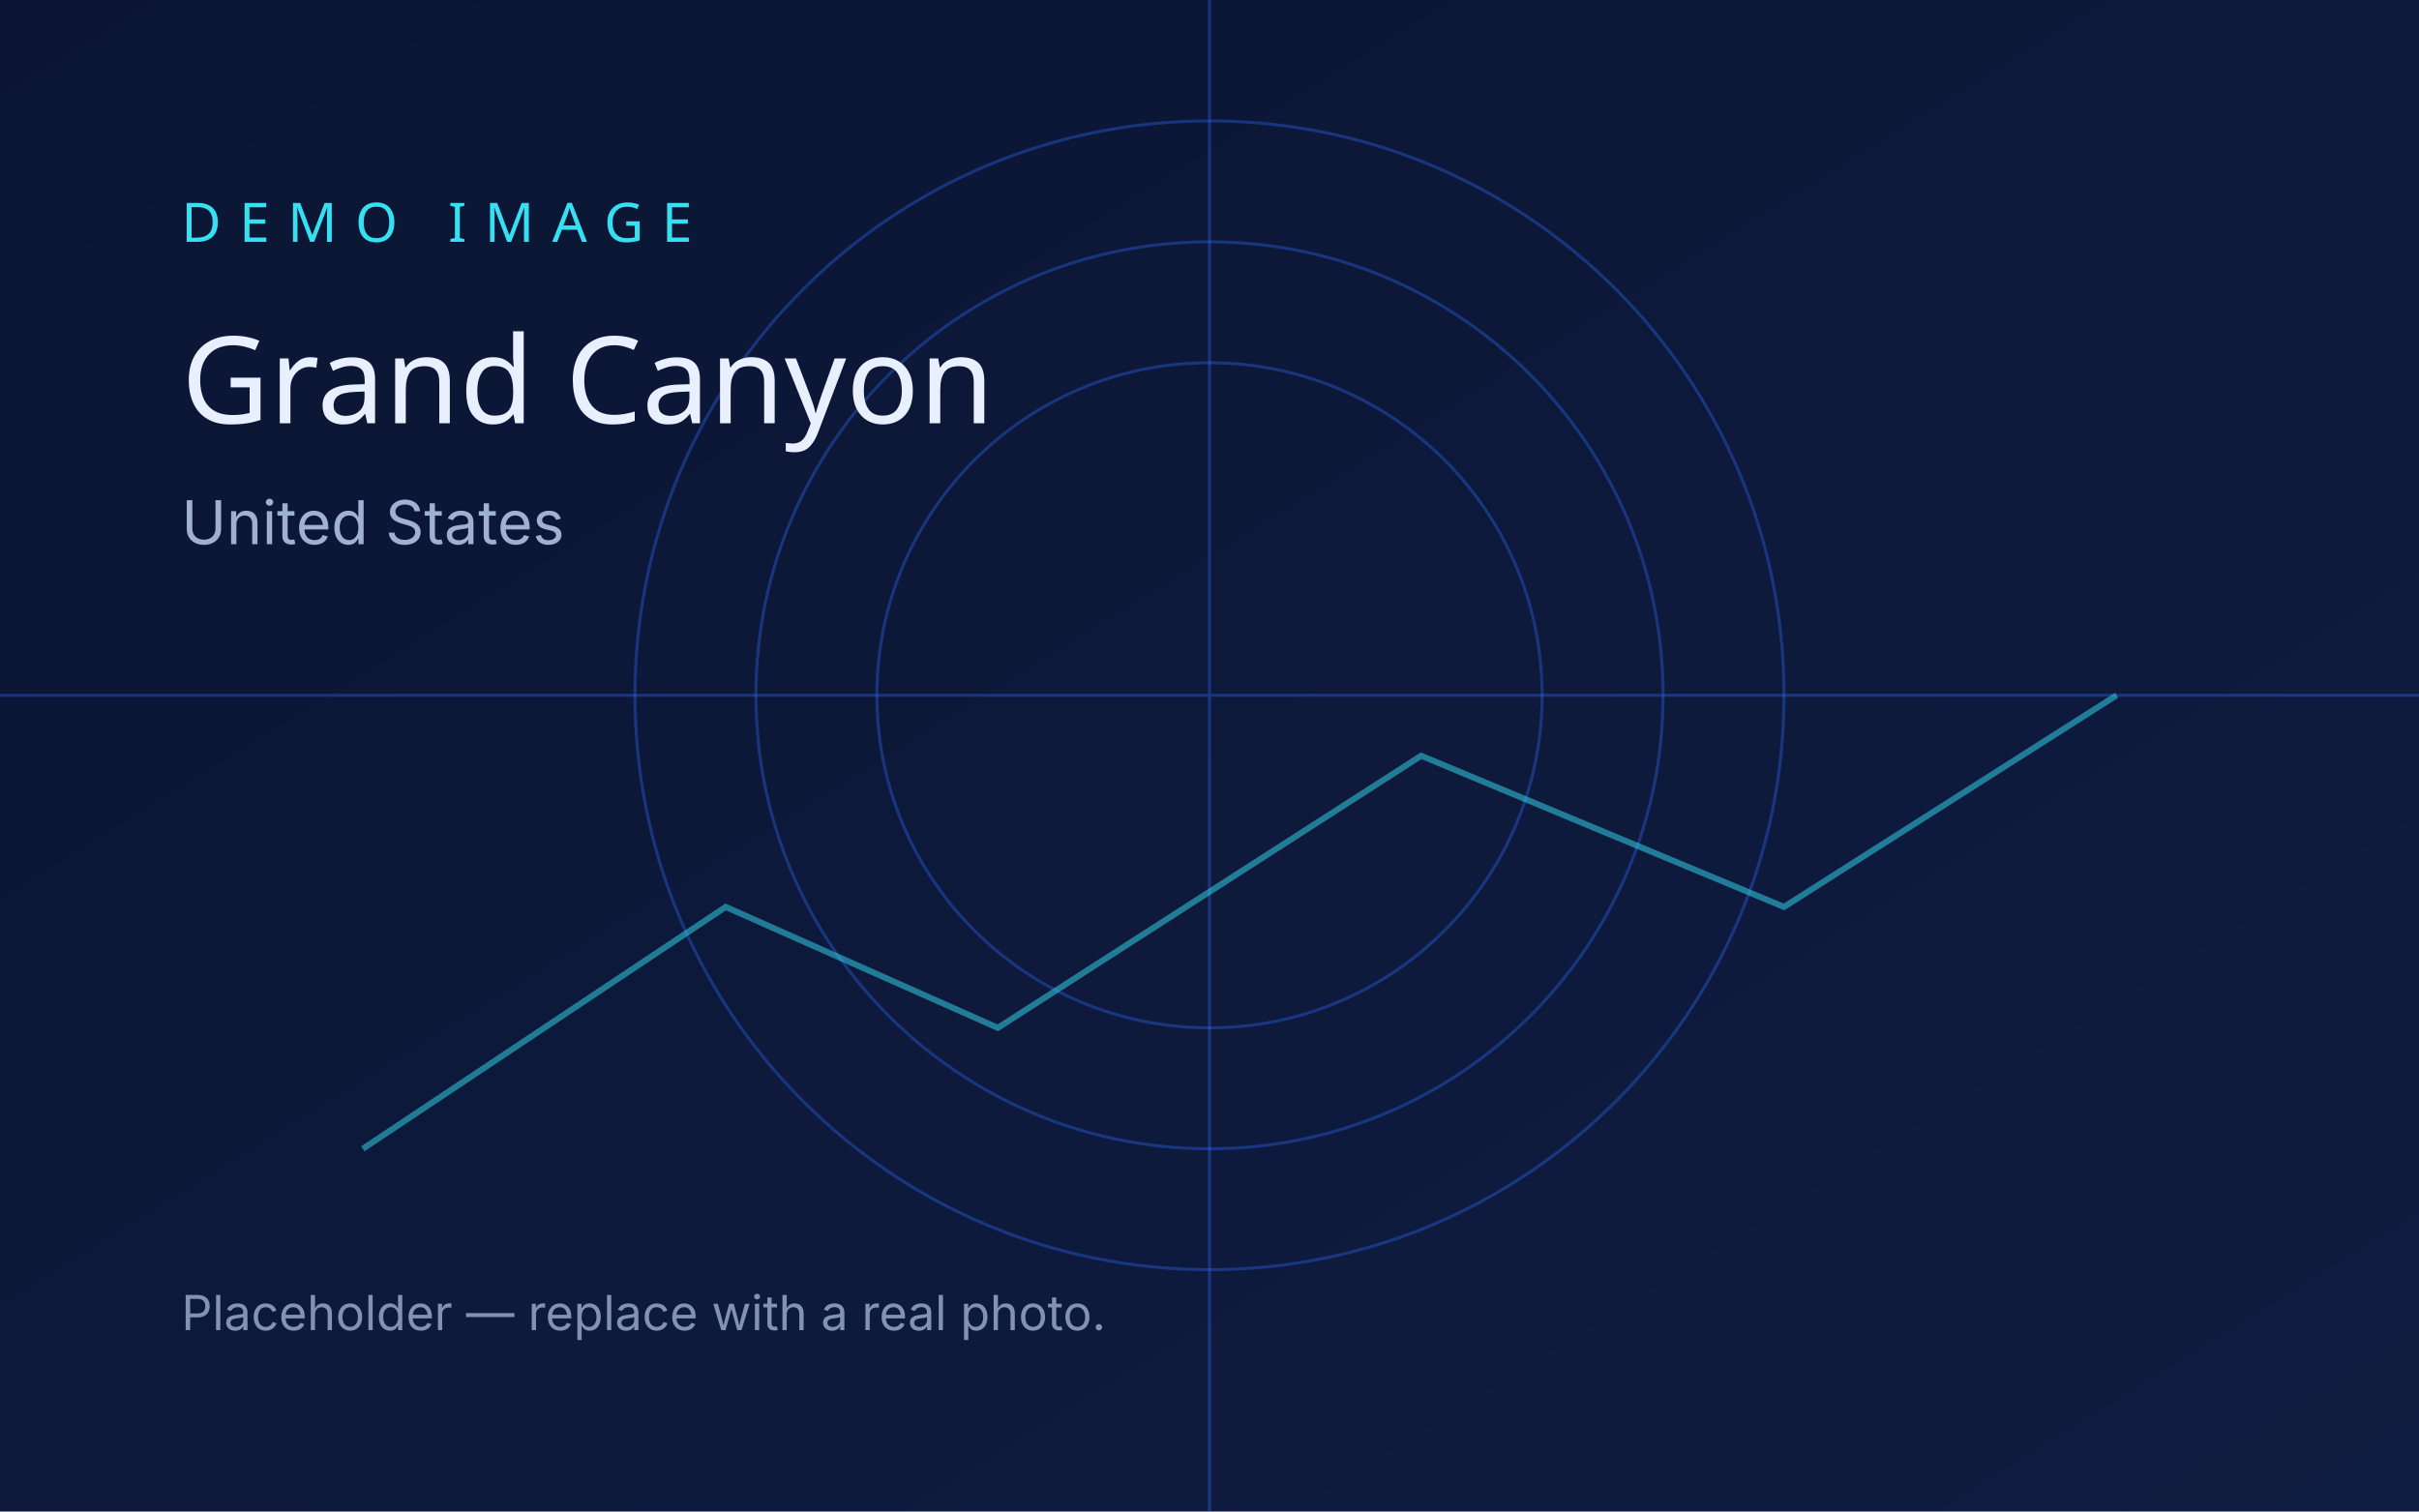
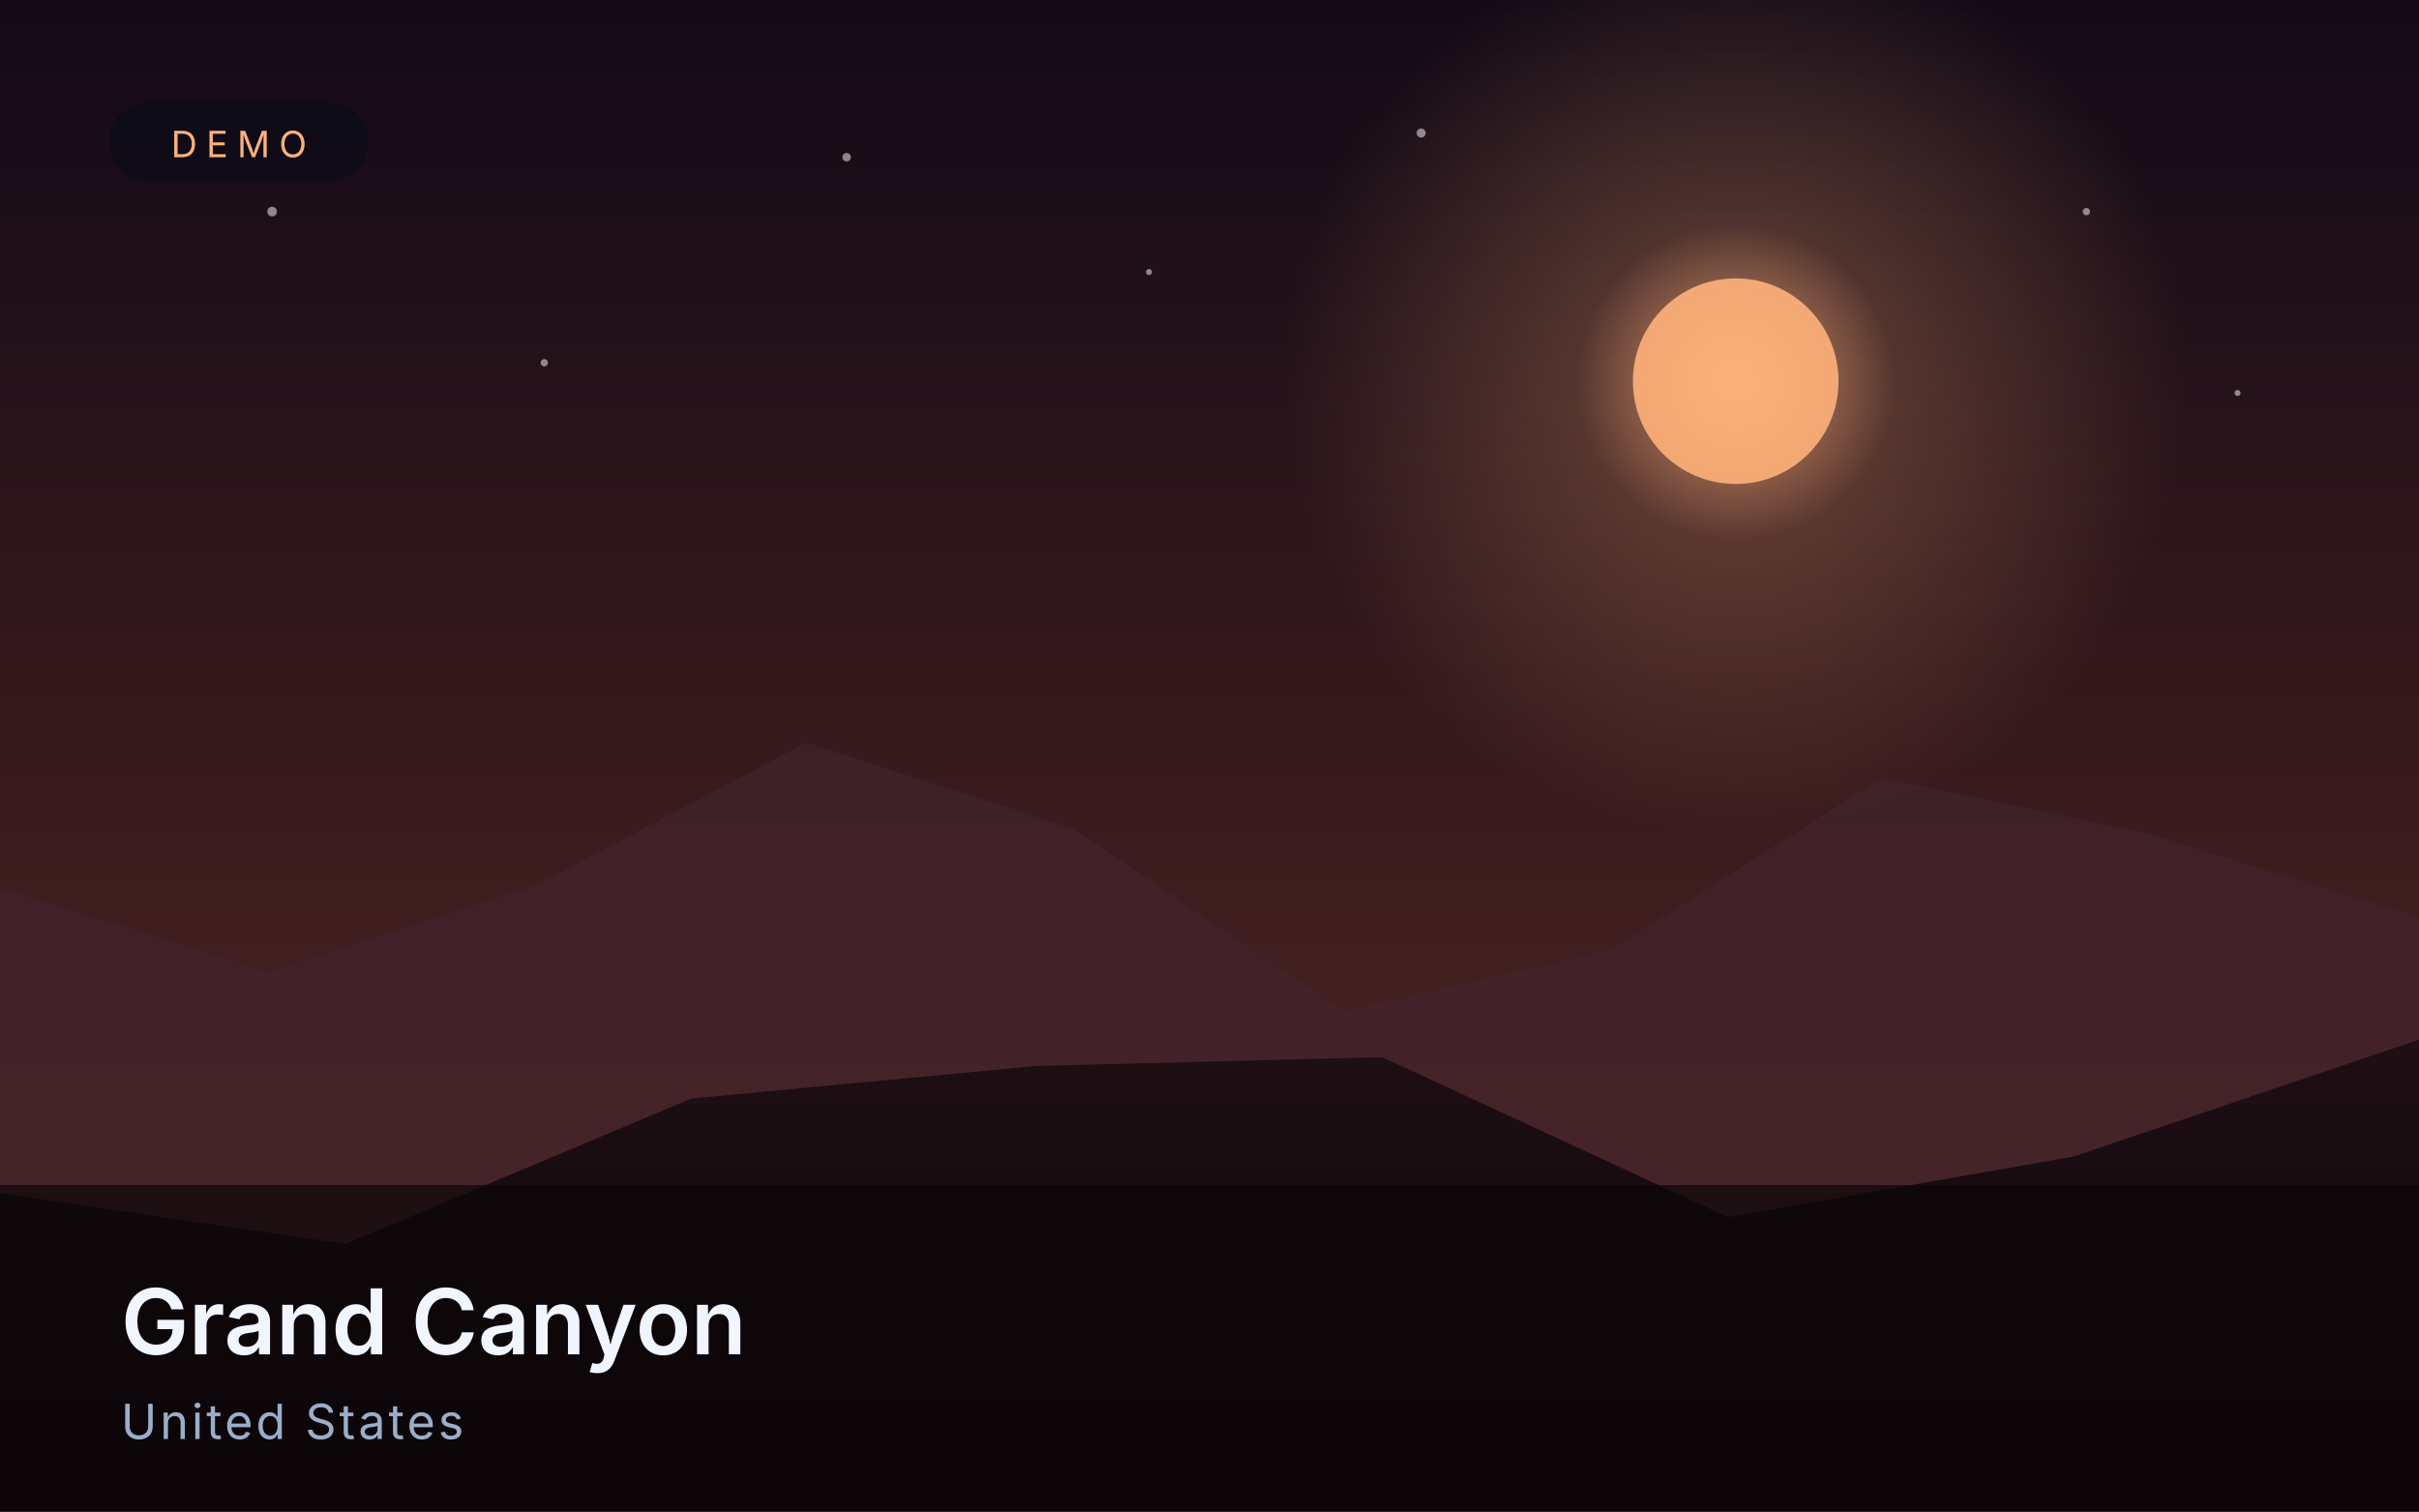
- <svg xmlns="http://www.w3.org/2000/svg" viewBox="0 0 800 500" role="img" aria-label="Demo image for Grand Canyon">
+ <svg xmlns="http://www.w3.org/2000/svg" viewBox="0 0 800 500" role="img" aria-label="Demo landscape for Grand Canyon">
  <defs>
-     <linearGradient id="bg" x1="0" y1="0" x2="1" y2="1">
-       <stop offset="0" stop-color="#0b1533" />
-       <stop offset="1" stop-color="#101d42" />
+     <linearGradient id="sky" x1="0" y1="0" x2="0" y2="1">
+       <stop offset="0" stop-color="#130a16" />
+       <stop offset="1" stop-color="#5c2a24" />
+     </linearGradient>
+     <radialGradient id="sunGlow" cx="0.5" cy="0.5" r="0.5">
+       <stop offset="0" stop-color="#ffb17a" stop-opacity="0.85" />
+       <stop offset="0.35" stop-color="#ffb17a" stop-opacity="0.22" />
+       <stop offset="1" stop-color="#ffb17a" stop-opacity="0" />
+     </radialGradient>
+     <linearGradient id="ground" x1="0" y1="0" x2="0" y2="1">
+       <stop offset="0" stop-color="#1e0f14" />
+       <stop offset="1" stop-color="#0c0609" />
    </linearGradient>
  </defs>
-   <rect width="800" height="500" fill="url(#bg)" />
-   <g fill="none" stroke="#2f6bff" stroke-opacity="0.35">
-     <circle cx="400" cy="230" r="190" />
-     <circle cx="400" cy="230" r="150" />
-     <circle cx="400" cy="230" r="110" />
-     <path d="M0 230 H800 M400 0 V500" />
+   <rect width="800" height="500" fill="url(#sky)" />
+   <circle cx="574.027" cy="126.091" r="150" fill="url(#sunGlow)" />
+   <circle cx="574.027" cy="126.091" r="34" fill="#ffb17a" opacity="0.9" />
+   <g fill="#ffffff" opacity="0.5">
+     <circle cx="90" cy="70" r="1.6" />
+     <circle cx="180" cy="120" r="1.2" />
+     <circle cx="280" cy="52" r="1.4" />
+     <circle cx="380" cy="90" r="1" />
+     <circle cx="470" cy="44" r="1.5" />
+     <circle cx="690" cy="70" r="1.2" />
+     <circle cx="740" cy="130" r="1" />
  </g>
-   <g stroke="#35e0f2" stroke-opacity="0.5" stroke-width="2">
-     <path d="M120 380 L240 300 L330 340 L470 250 L590 300 L700 230" fill="none" />
+   <path d="M0.0 293.8 L88.9 321.7 L177.8 292.6 L266.7 245.7 L355.6 274.4 L444.4 334.6 L533.3 314.0 L622.2 257.3 L711.1 276.0 L800.0 303.4 L800 500 L0 500 Z" fill="#41232c" opacity="0.65" />
+   <path d="M0.0 394.7 L114.3 411.5 L228.6 363.4 L342.9 352.6 L457.1 349.7 L571.4 402.6 L685.7 382.6 L800.0 343.9 L800 500 L0 500 Z" fill="url(#ground)" />
+   <rect y="392" width="800" height="108" fill="#0c0609" opacity="0.7" />
+   <g font-family="Space Grotesk, Inter, sans-serif">
+     <rect x="36" y="34" width="86" height="26" rx="13" fill="#060b18" opacity="0.55" />
+     <text x="79" y="52" fill="#ffb17a" font-size="12" letter-spacing="3" text-anchor="middle">DEMO</text>
+     <text x="40" y="448" fill="#f0f5ff" font-size="30" font-weight="600">Grand Canyon</text>
+     <text x="40" y="476" fill="#9baec9" font-size="16" letter-spacing="1">United States</text>
  </g>
-   <text x="60" y="80" fill="#35e0f2" font-family="Space Grotesk, sans-serif" font-size="18" letter-spacing="6">DEMO IMAGE</text>
-   <text x="60" y="140" fill="#e8f0ff" font-family="Space Grotesk, sans-serif" font-size="40">Grand Canyon</text>
-   <text x="60" y="180" fill="#9fb0d0" font-family="Inter, sans-serif" font-size="20">United States</text>
-   <text x="60" y="440" fill="#9fb0d0" font-family="Inter, sans-serif" font-size="16" opacity="0.8">Placeholder — replace with a real photo.</text>
</svg>
